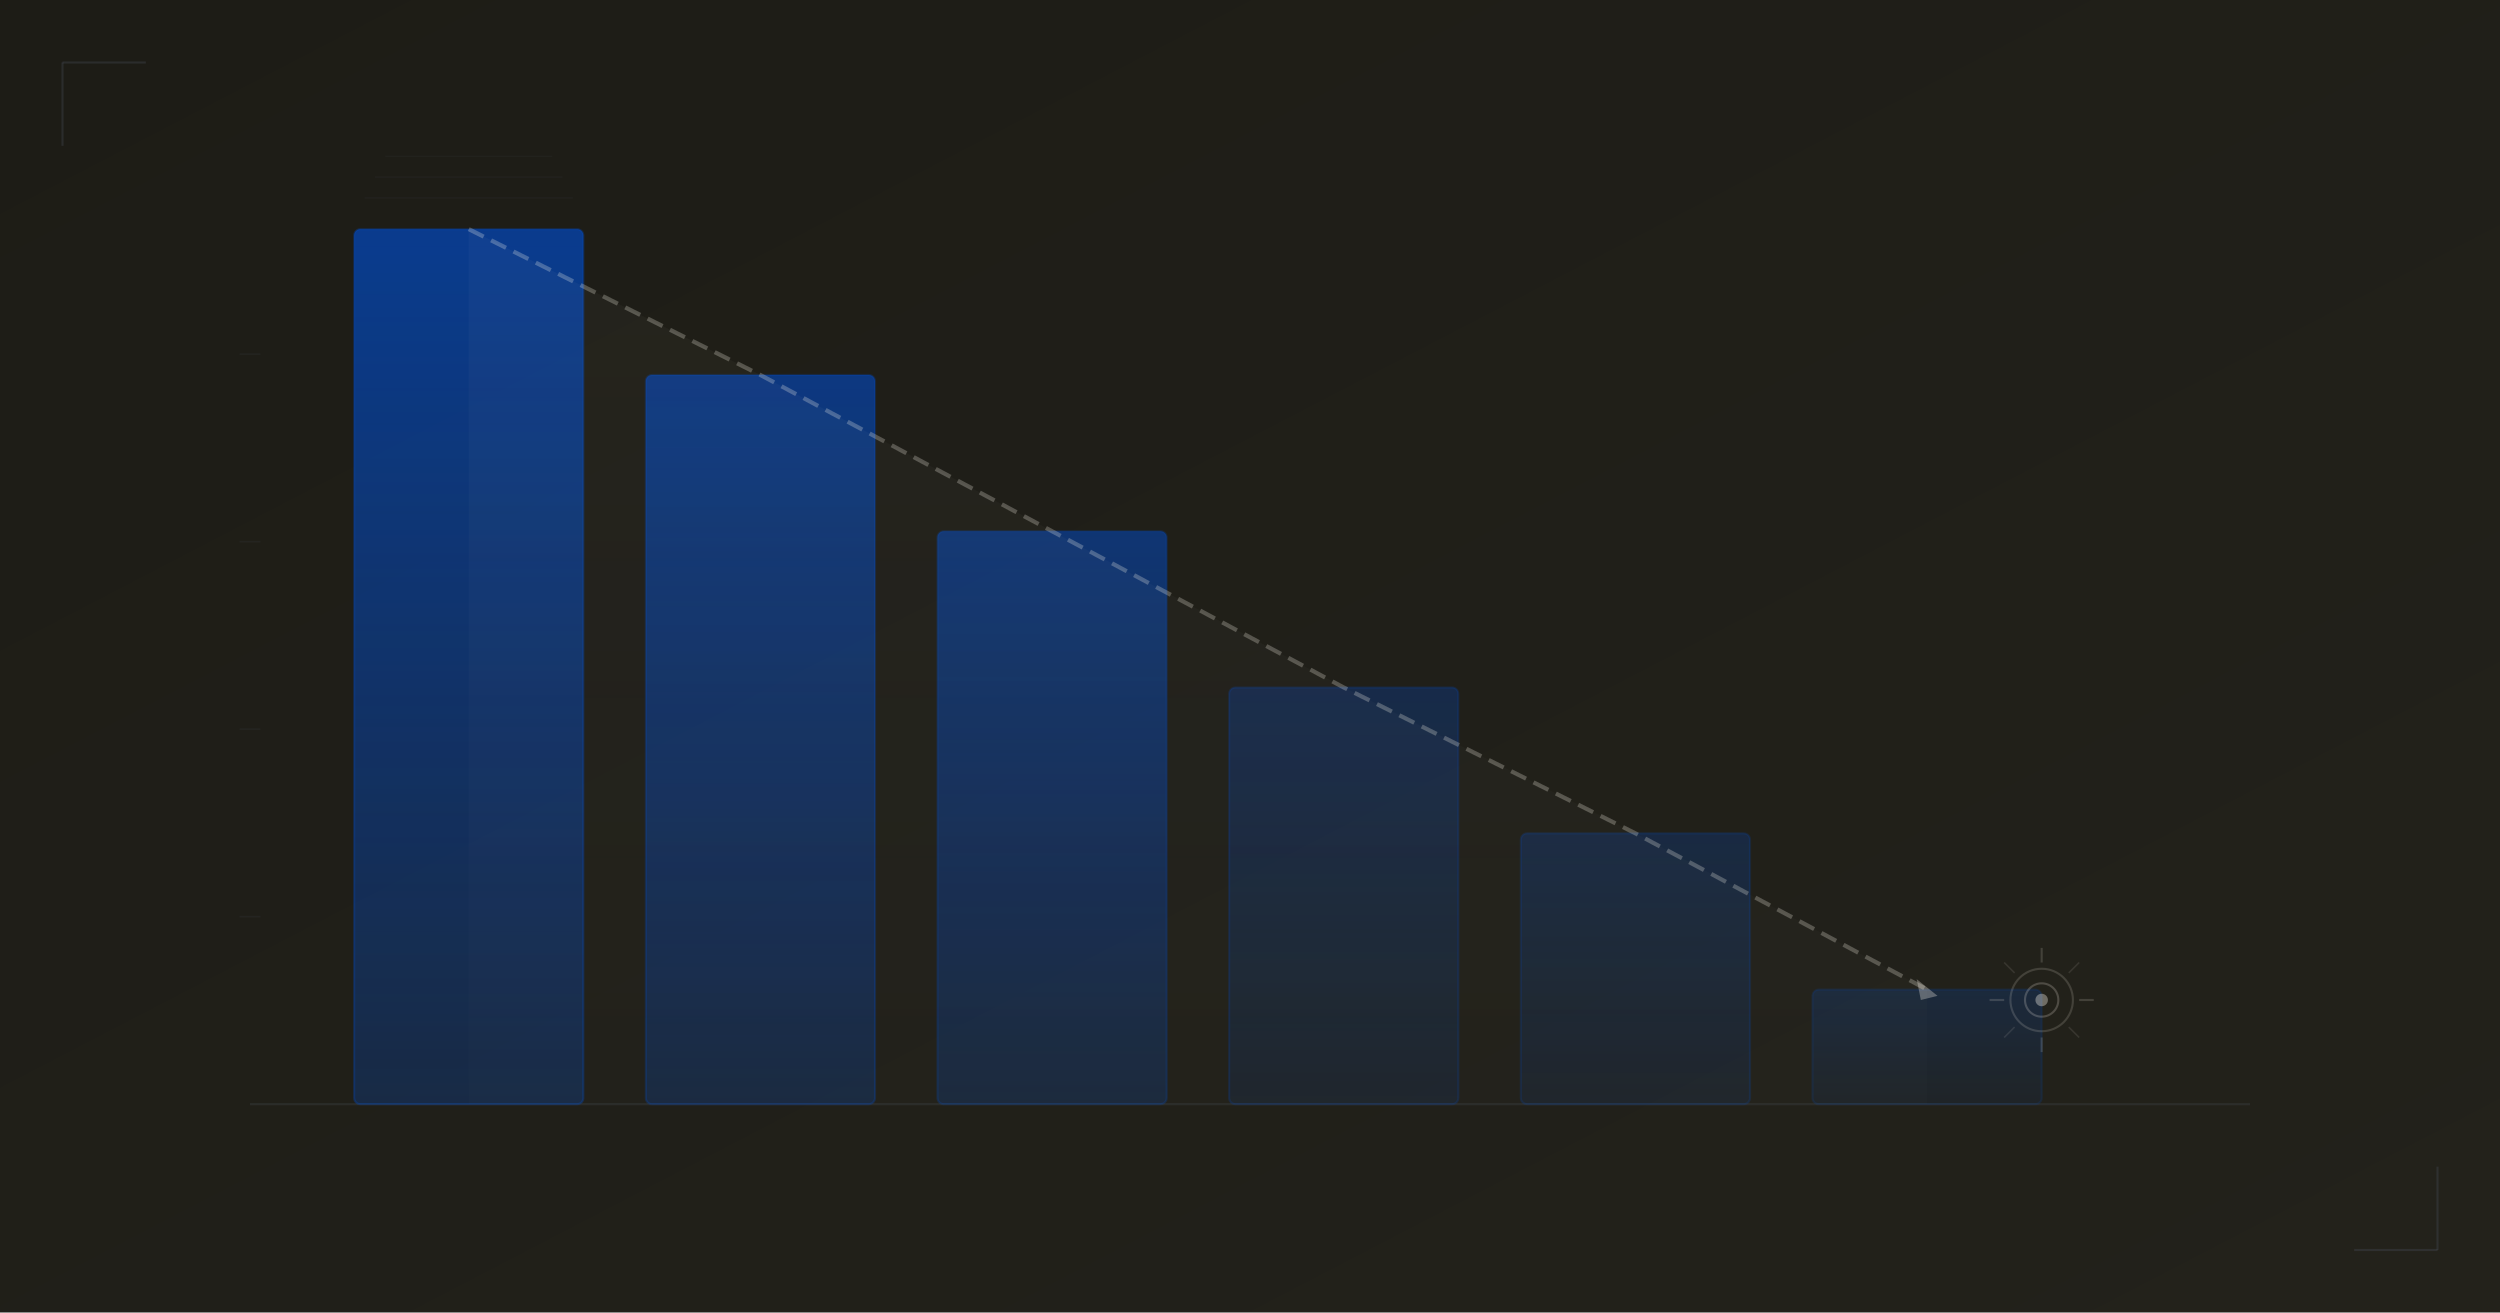
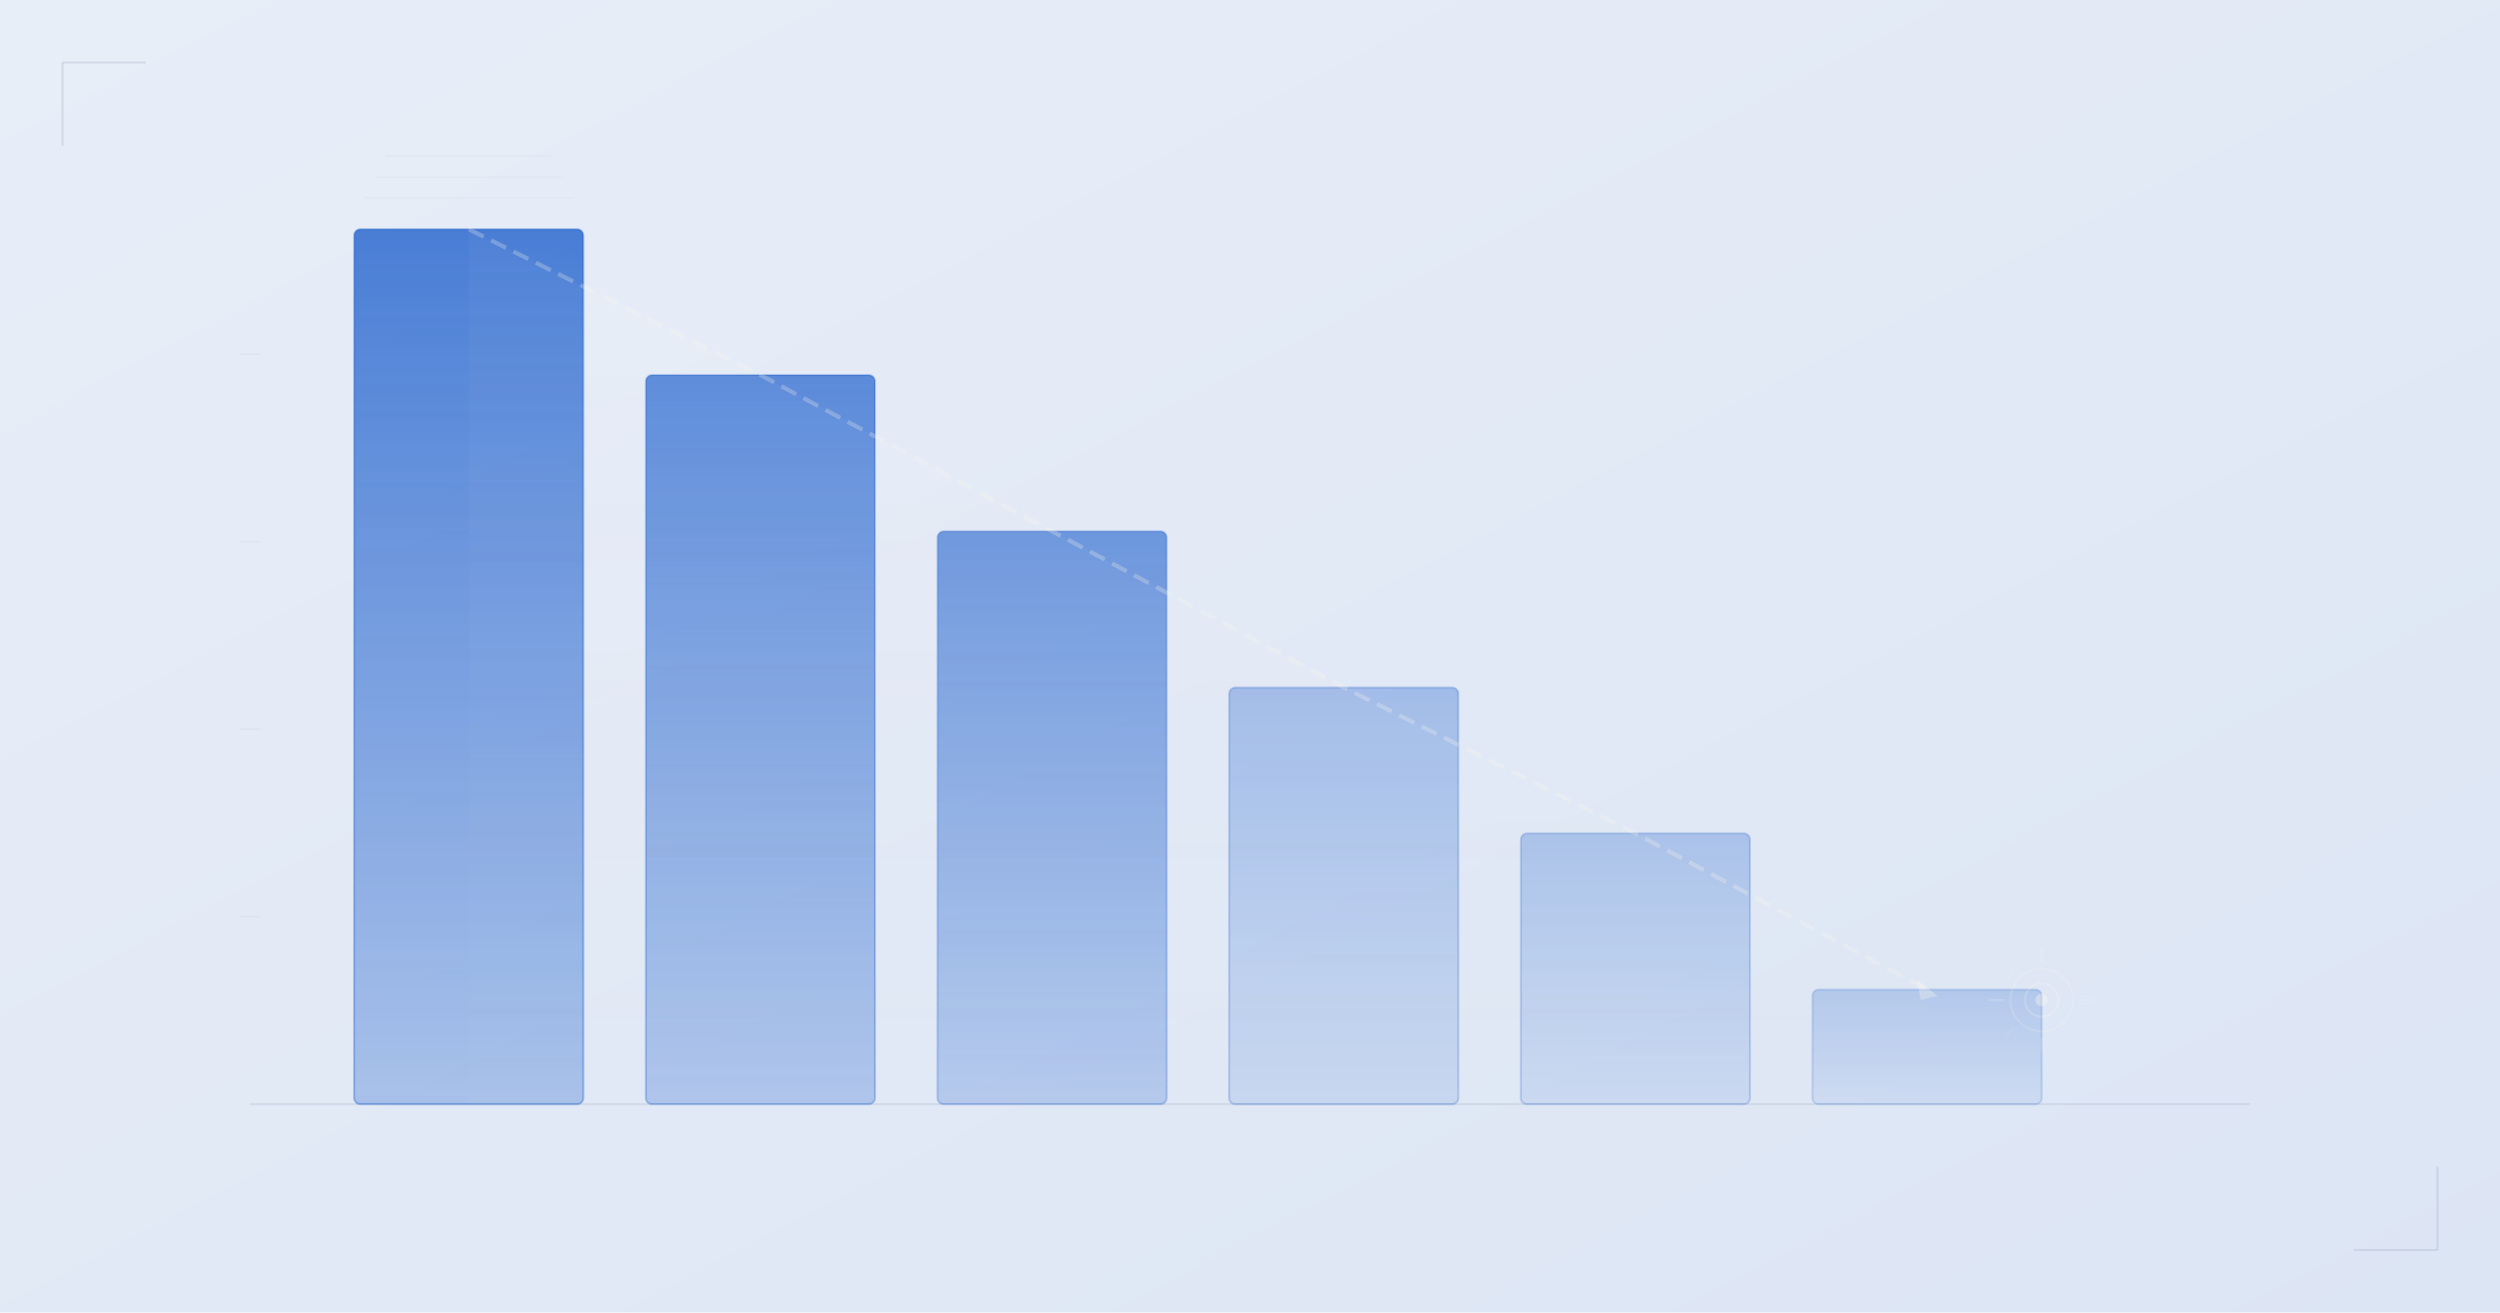
<svg xmlns="http://www.w3.org/2000/svg" viewBox="0 0 1200 630">
  <defs>
    <linearGradient id="bgLoan" x1="0" y1="0" x2="1" y2="1">
-       <stop offset="0%" stop-color="#1d1c16" />
-       <stop offset="100%" stop-color="#23221b" />
+       <stop offset="0%" stop-color="#e8eef8" />
+       <stop offset="100%" stop-color="#dce5f4" />
    </linearGradient>
    <linearGradient id="barGrad" x1="0" y1="0" x2="0" y2="1">
      <stop offset="0%" stop-color="#004ac6" stop-opacity="0.8" />
      <stop offset="100%" stop-color="#004ac6" stop-opacity="0.3" />
    </linearGradient>
    <linearGradient id="barGradFade" x1="0" y1="0" x2="0" y2="1">
      <stop offset="0%" stop-color="#004ac6" stop-opacity="0.4" />
      <stop offset="100%" stop-color="#004ac6" stop-opacity="0.15" />
    </linearGradient>
    <linearGradient id="successGrad" x1="0" y1="1" x2="0" y2="0">
      <stop offset="0%" stop-color="#fef9ef" stop-opacity="0.05" />
      <stop offset="100%" stop-color="#fef9ef" stop-opacity="0.2" />
    </linearGradient>
  </defs>
  <rect width="1200" height="630" fill="url(#bgLoan)" />
-   <line x1="120" y1="530" x2="1080" y2="530" stroke="#555f70" stroke-width="1" stroke-opacity="0.2" />
+   <line x1="120" y1="530" x2="1080" y2="530" stroke="#95a0b4" stroke-width="1" stroke-opacity="0.2" />
  <rect x="170" y="110" width="110" height="420" rx="3" fill="url(#barGrad)" opacity="0.85" />
  <rect x="170" y="110" width="110" height="420" rx="3" fill="none" stroke="#004ac6" stroke-width="1" stroke-opacity="0.3" />
  <rect x="310" y="180" width="110" height="350" rx="3" fill="url(#barGrad)" opacity="0.75" />
  <rect x="310" y="180" width="110" height="350" rx="3" fill="none" stroke="#004ac6" stroke-width="1" stroke-opacity="0.25" />
  <rect x="450" y="255" width="110" height="275" rx="3" fill="url(#barGrad)" opacity="0.65" />
  <rect x="450" y="255" width="110" height="275" rx="3" fill="none" stroke="#004ac6" stroke-width="1" stroke-opacity="0.22" />
  <rect x="590" y="330" width="110" height="200" rx="3" fill="url(#barGradFade)" opacity="0.7" />
  <rect x="590" y="330" width="110" height="200" rx="3" fill="none" stroke="#004ac6" stroke-width="1" stroke-opacity="0.2" />
  <rect x="730" y="400" width="110" height="130" rx="3" fill="url(#barGradFade)" opacity="0.6" />
  <rect x="730" y="400" width="110" height="130" rx="3" fill="none" stroke="#004ac6" stroke-width="1" stroke-opacity="0.18" />
  <rect x="870" y="475" width="110" height="55" rx="3" fill="url(#barGradFade)" opacity="0.5" />
  <rect x="870" y="475" width="110" height="55" rx="3" fill="none" stroke="#004ac6" stroke-width="1" stroke-opacity="0.15" />
  <path d="M225 110 L365 180 L505 255 L645 330 L785 400 L925 475" fill="none" stroke="#fef9ef" stroke-width="2" stroke-opacity="0.25" stroke-dasharray="8 4" />
  <polygon points="930,478 920,470 922,480" fill="#fef9ef" opacity="0.3" />
  <g transform="translate(980, 480)">
    <circle cx="0" cy="0" r="15" fill="none" stroke="#fef9ef" stroke-width="1" stroke-opacity="0.15" />
    <circle cx="0" cy="0" r="8" fill="none" stroke="#fef9ef" stroke-width="1" stroke-opacity="0.2" />
    <circle cx="0" cy="0" r="3" fill="#fef9ef" opacity="0.35" />
    <line x1="0" y1="-18" x2="0" y2="-25" stroke="#fef9ef" stroke-width="1" stroke-opacity="0.15" />
    <line x1="18" y1="0" x2="25" y2="0" stroke="#fef9ef" stroke-width="1" stroke-opacity="0.15" />
    <line x1="0" y1="18" x2="0" y2="25" stroke="#fef9ef" stroke-width="1" stroke-opacity="0.15" />
    <line x1="-18" y1="0" x2="-25" y2="0" stroke="#fef9ef" stroke-width="1" stroke-opacity="0.15" />
    <line x1="13" y1="-13" x2="18" y2="-18" stroke="#fef9ef" stroke-width="0.75" stroke-opacity="0.1" />
    <line x1="13" y1="13" x2="18" y2="18" stroke="#fef9ef" stroke-width="0.75" stroke-opacity="0.1" />
    <line x1="-13" y1="-13" x2="-18" y2="-18" stroke="#fef9ef" stroke-width="0.75" stroke-opacity="0.1" />
    <line x1="-13" y1="13" x2="-18" y2="18" stroke="#fef9ef" stroke-width="0.75" stroke-opacity="0.1" />
  </g>
-   <g stroke="#555f70" stroke-width="0.5" stroke-opacity="0.1">
+   <g stroke="#95a0b4" stroke-width="0.5" stroke-opacity="0.1">
    <line x1="175" y1="95" x2="275" y2="95" />
    <line x1="180" y1="85" x2="270" y2="85" />
    <line x1="185" y1="75" x2="265" y2="75" />
  </g>
-   <g stroke="#555f70" stroke-width="0.75" stroke-opacity="0.1">
+   <g stroke="#95a0b4" stroke-width="0.75" stroke-opacity="0.1">
    <line x1="115" y1="170" x2="125" y2="170" />
    <line x1="115" y1="260" x2="125" y2="260" />
    <line x1="115" y1="350" x2="125" y2="350" />
    <line x1="115" y1="440" x2="125" y2="440" />
  </g>
  <path d="M225 110 L365 180 L505 255 L645 330 L785 400 L925 475 L925 530 L225 530 Z" fill="url(#successGrad)" opacity="0.15" />
-   <line x1="30" y1="30" x2="70" y2="30" stroke="#555f70" stroke-width="1" stroke-opacity="0.25" />
-   <line x1="30" y1="30" x2="30" y2="70" stroke="#555f70" stroke-width="1" stroke-opacity="0.25" />
-   <line x1="1170" y1="600" x2="1130" y2="600" stroke="#555f70" stroke-width="1" stroke-opacity="0.25" />
-   <line x1="1170" y1="600" x2="1170" y2="560" stroke="#555f70" stroke-width="1" stroke-opacity="0.25" />
+   <line x1="30" y1="30" x2="70" y2="30" stroke="#95a0b4" stroke-width="1" stroke-opacity="0.25" />
+   <line x1="30" y1="30" x2="30" y2="70" stroke="#95a0b4" stroke-width="1" stroke-opacity="0.25" />
+   <line x1="1170" y1="600" x2="1130" y2="600" stroke="#95a0b4" stroke-width="1" stroke-opacity="0.25" />
+   <line x1="1170" y1="600" x2="1170" y2="560" stroke="#95a0b4" stroke-width="1" stroke-opacity="0.25" />
</svg>
